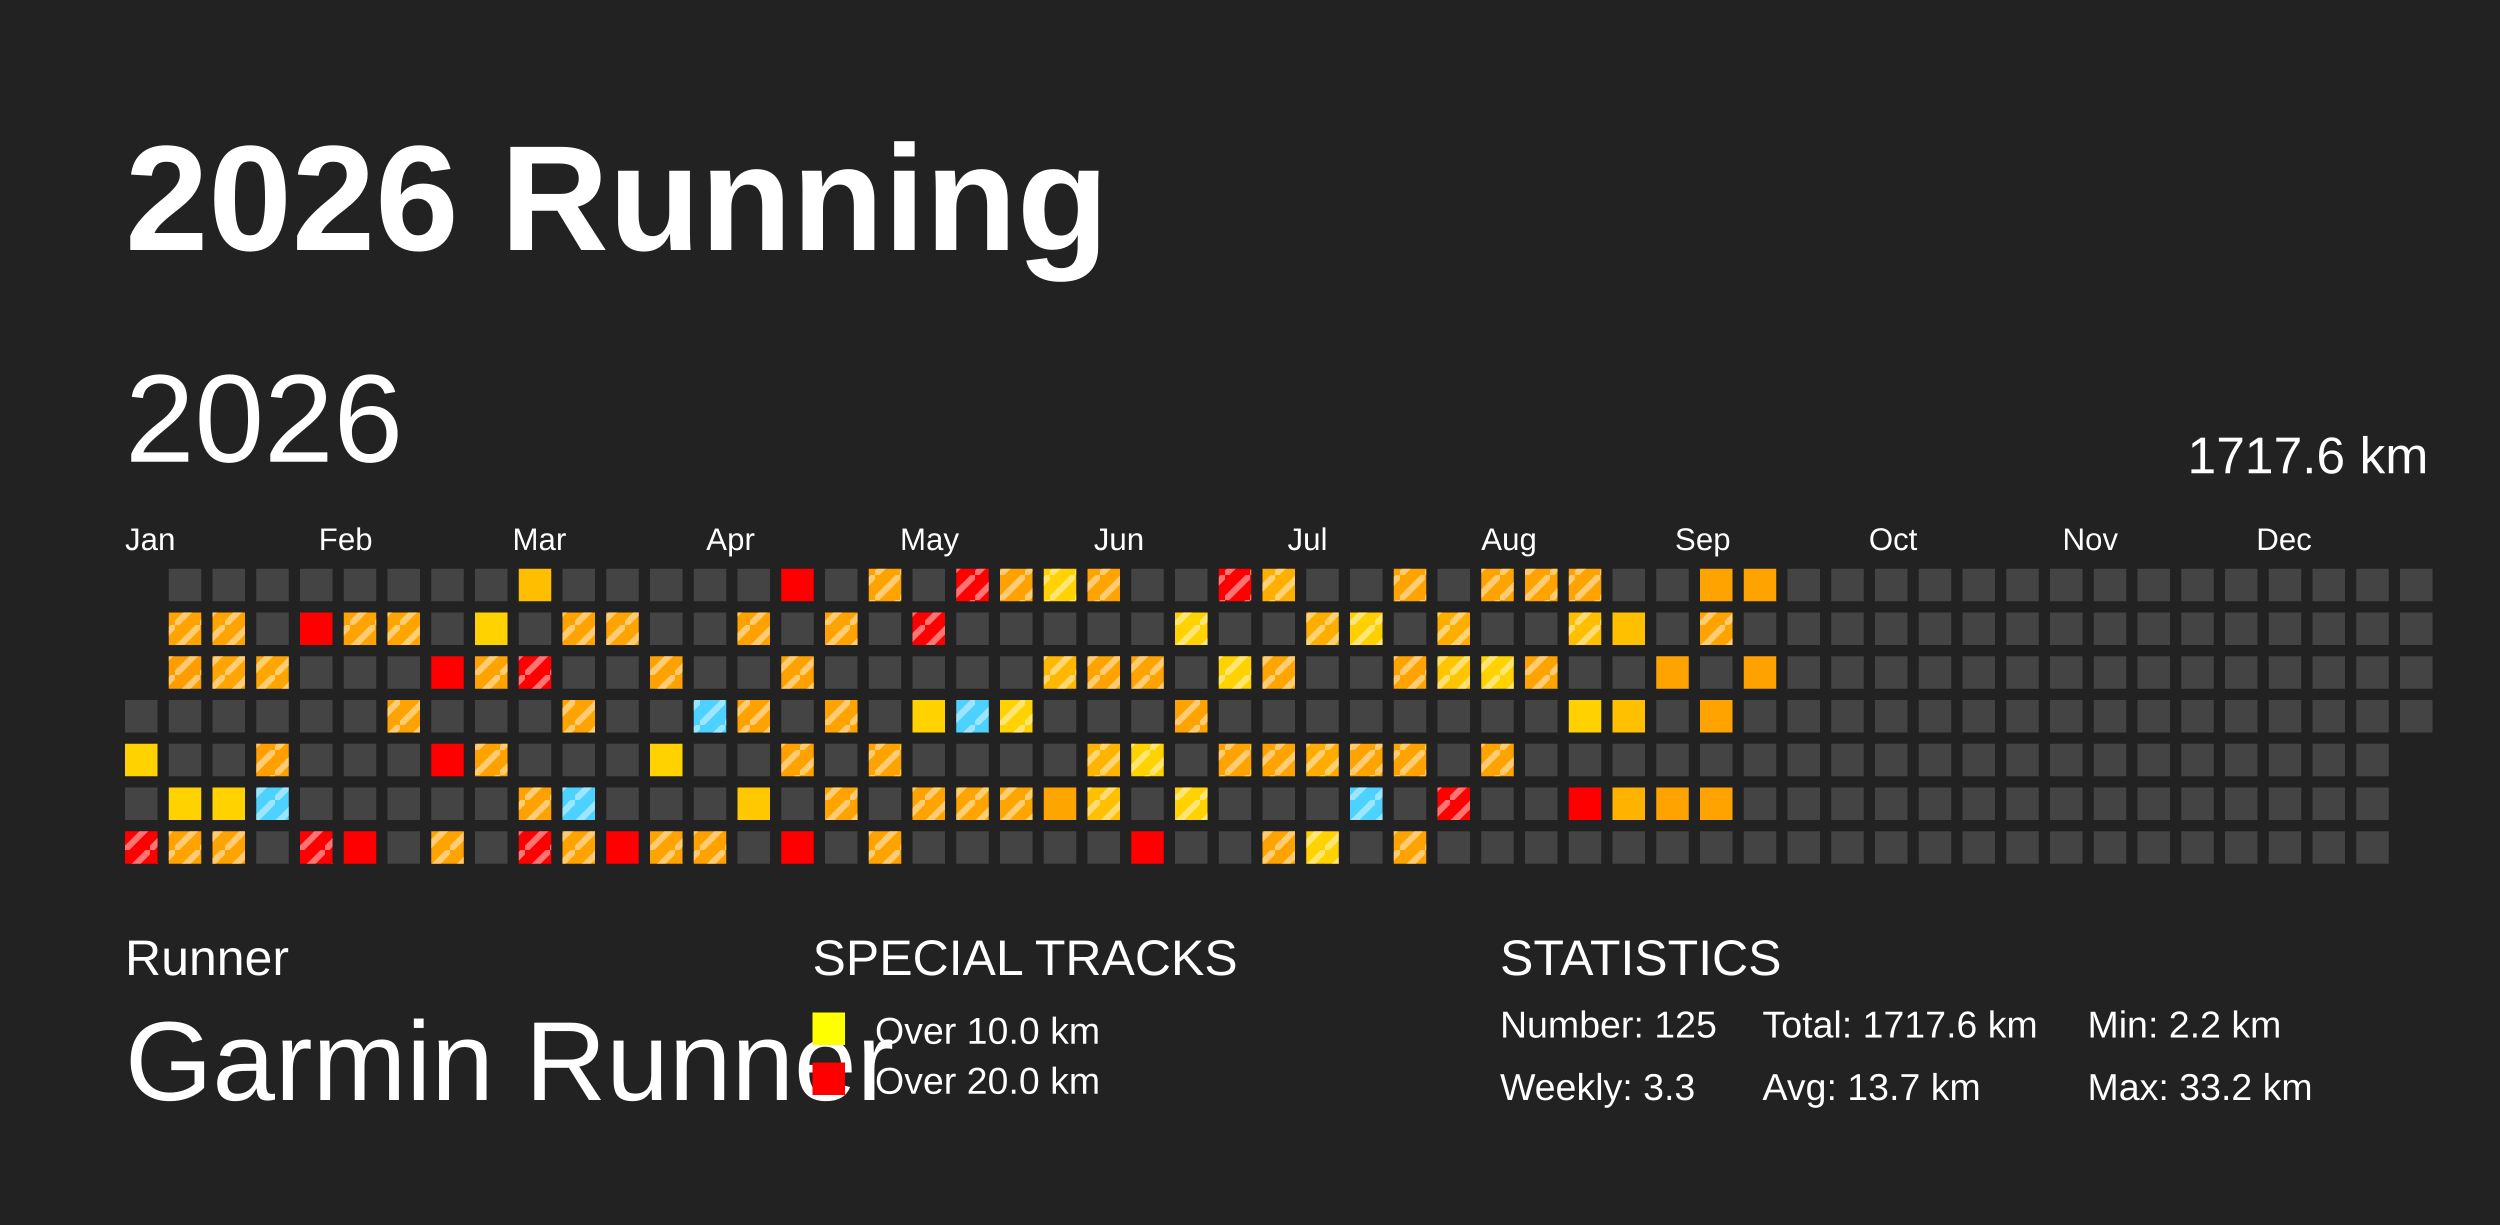
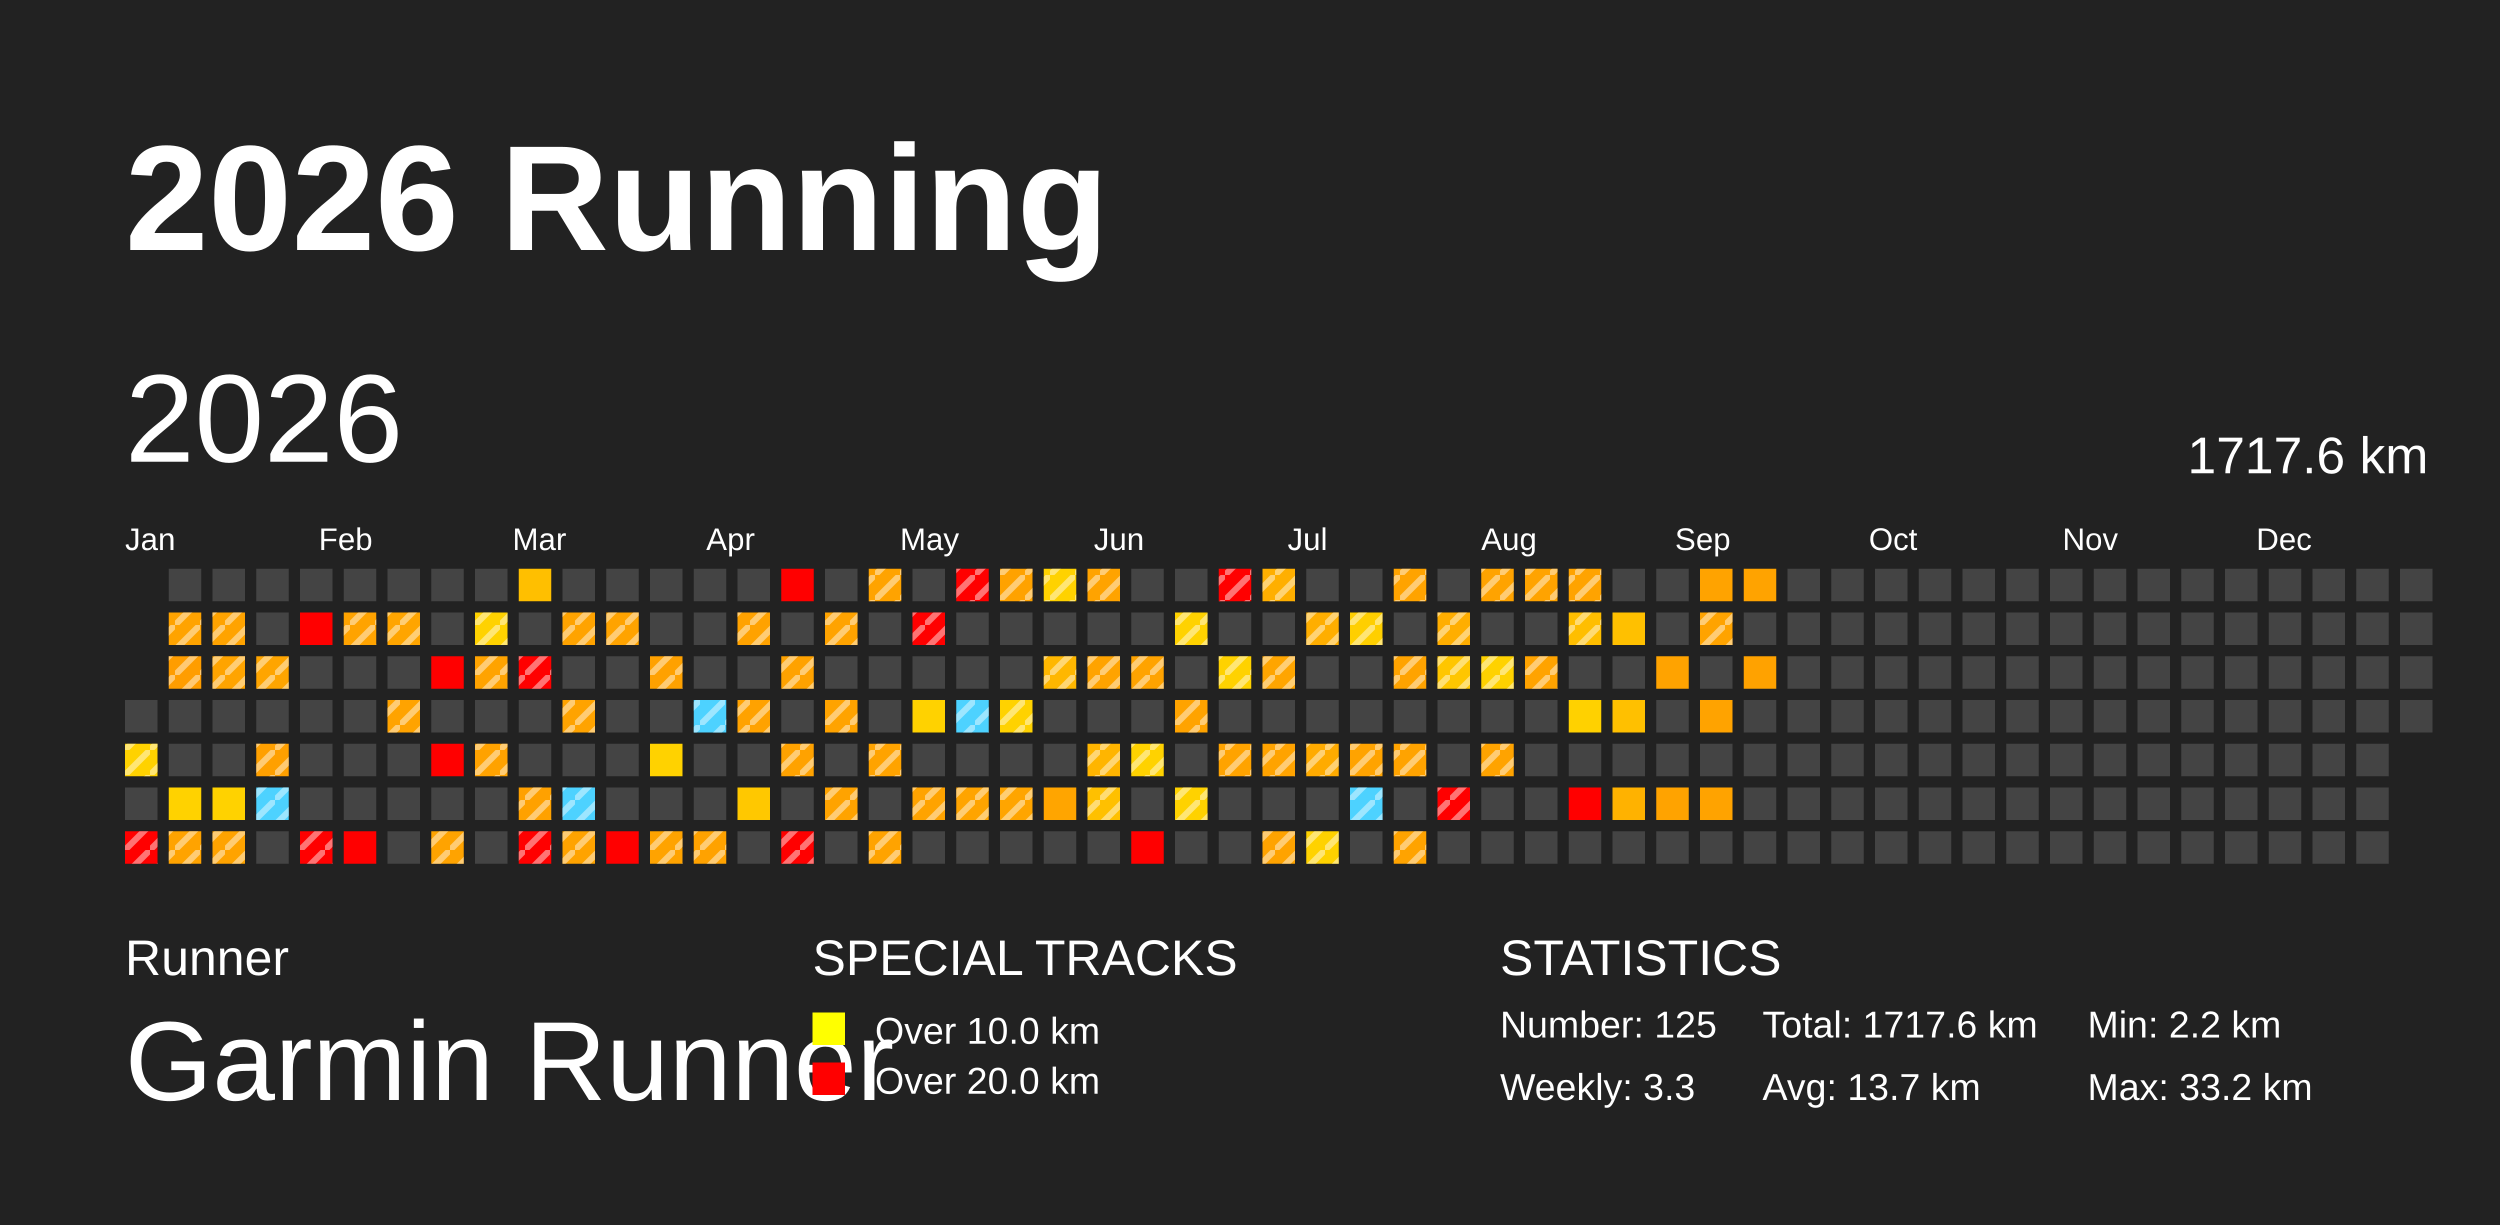
<svg xmlns="http://www.w3.org/2000/svg" baseProfile="full" height="98mm" version="1.1" viewBox="0,0,200,98" width="200mm">
  <defs>
    <pattern height="2" id="indoor-stripe" patternUnits="userSpaceOnUse" width="2">
      <line stroke="white" stroke-opacity="0.45" stroke-width="0.5" x1="0" x2="2" y1="2" y2="0" />
    </pattern>
  </defs>
  <rect fill="#222222" height="98" width="200" x="0" y="0" />
  <text fill="#FFFFFF" style="font-size:12px; font-family:Arial; font-weight:bold;" x="10" y="20">2026 Running</text>
  <text fill="#FFFFFF" style="font-size:4px; font-family:Arial" x="10" y="78">Runner</text>
  <text fill="#FFFFFF" style="font-size:9px; font-family:Arial" x="10" y="88">Garmin Runner</text>
  <text fill="#FFFFFF" style="font-size:4px; font-family:Arial" x="65" y="78">SPECIAL TRACKS</text>
  <rect fill="yellow" height="2.6" width="2.6" x="65" y="81" />
  <text fill="#FFFFFF" style="font-size:3px; font-family:Arial" x="70" y="83.5">Over 10.0 km</text>
  <rect fill="red" height="2.6" width="2.6" x="65" y="85" />
  <text fill="#FFFFFF" style="font-size:3px; font-family:Arial" x="70" y="87.5">Over 20.0 km</text>
  <text fill="#FFFFFF" style="font-size:4px; font-family:Arial" x="120" y="78">STATISTICS</text>
  <text fill="#FFFFFF" style="font-size:3px; font-family:Arial" x="120" y="83">Number: 125</text>
  <text fill="#FFFFFF" style="font-size:3px; font-family:Arial" x="120" y="88">Weekly: 3.3</text>
  <text fill="#FFFFFF" style="font-size:3px; font-family:Arial" x="141" y="83">Total: 1717.6 km</text>
  <text fill="#FFFFFF" style="font-size:3px; font-family:Arial" x="141" y="88">Avg: 13.7 km</text>
  <text fill="#FFFFFF" style="font-size:3px; font-family:Arial" x="167" y="83">Min: 2.2 km</text>
  <text fill="#FFFFFF" style="font-size:3px; font-family:Arial" x="167" y="88">Max: 33.2 km</text>
  <text dominant-baseline="hanging" fill="#FFFFFF" style="font-size:10.0px; font-family:Arial;" x="10" y="30">2026</text>
  <text dominant-baseline="hanging" fill="#FFFFFF" style="font-size:4.125px; font-family:Arial;" x="175" y="35">1717.6 km</text>
  <text fill="#FFFFFF" style="font-size:2.5px; font-family:Arial" x="10.0" y="44">Jan</text>
  <text fill="#FFFFFF" style="font-size:2.5px; font-family:Arial" x="25.5" y="44">Feb</text>
  <text fill="#FFFFFF" style="font-size:2.5px; font-family:Arial" x="41.0" y="44">Mar</text>
  <text fill="#FFFFFF" style="font-size:2.5px; font-family:Arial" x="56.5" y="44">Apr</text>
  <text fill="#FFFFFF" style="font-size:2.5px; font-family:Arial" x="72.0" y="44">May</text>
  <text fill="#FFFFFF" style="font-size:2.5px; font-family:Arial" x="87.5" y="44">Jun</text>
  <text fill="#FFFFFF" style="font-size:2.5px; font-family:Arial" x="103.0" y="44">Jul</text>
  <text fill="#FFFFFF" style="font-size:2.5px; font-family:Arial" x="118.5" y="44">Aug</text>
  <text fill="#FFFFFF" style="font-size:2.5px; font-family:Arial" x="134.0" y="44">Sep</text>
  <text fill="#FFFFFF" style="font-size:2.5px; font-family:Arial" x="149.5" y="44">Oct</text>
  <text fill="#FFFFFF" style="font-size:2.5px; font-family:Arial" x="165.0" y="44">Nov</text>
  <text fill="#FFFFFF" style="font-size:2.5px; font-family:Arial" x="180.5" y="44">Dec</text>
  <rect fill="#444444" height="2.6" width="2.6" x="10.0" y="56.0" />
  <rect fill="#ffd200" height="2.6" width="2.6" x="10.0" y="59.5" />
+   <rect fill="url(#indoor-stripe)" height="2.6" style="pointer-events: none;" width="2.6" x="10.0" y="59.5" />
  <rect fill="#444444" height="2.6" width="2.6" x="10.0" y="63.0" />
  <rect fill="red" height="2.6" width="2.6" x="10.0" y="66.5" />
  <rect fill="url(#indoor-stripe)" height="2.6" style="pointer-events: none;" width="2.6" x="10.0" y="66.5" />
  <rect fill="#444444" height="2.6" width="2.6" x="13.5" y="45.5" />
  <rect fill="#ffa300" height="2.6" width="2.6" x="13.5" y="49.0" />
  <rect fill="url(#indoor-stripe)" height="2.6" style="pointer-events: none;" width="2.6" x="13.5" y="49.0" />
  <rect fill="#ff9d00" height="2.6" width="2.6" x="13.5" y="52.5" />
  <rect fill="url(#indoor-stripe)" height="2.6" style="pointer-events: none;" width="2.6" x="13.5" y="52.5" />
  <rect fill="#444444" height="2.6" width="2.6" x="13.5" y="56.0" />
  <rect fill="#444444" height="2.6" width="2.6" x="13.5" y="59.5" />
  <rect fill="#ffd200" height="2.6" width="2.6" x="13.5" y="63.0" />
  <rect fill="#ffa300" height="2.6" width="2.6" x="13.5" y="66.5" />
  <rect fill="url(#indoor-stripe)" height="2.6" style="pointer-events: none;" width="2.6" x="13.5" y="66.5" />
  <rect fill="#444444" height="2.6" width="2.6" x="17.0" y="45.5" />
  <rect fill="#ffa300" height="2.6" width="2.6" x="17.0" y="49.0" />
  <rect fill="url(#indoor-stripe)" height="2.6" style="pointer-events: none;" width="2.6" x="17.0" y="49.0" />
  <rect fill="#ffa400" height="2.6" width="2.6" x="17.0" y="52.5" />
  <rect fill="url(#indoor-stripe)" height="2.6" style="pointer-events: none;" width="2.6" x="17.0" y="52.5" />
  <rect fill="#444444" height="2.6" width="2.6" x="17.0" y="56.0" />
  <rect fill="#444444" height="2.6" width="2.6" x="17.0" y="59.5" />
  <rect fill="#ffd200" height="2.6" width="2.6" x="17.0" y="63.0" />
  <rect fill="#ffa300" height="2.6" width="2.6" x="17.0" y="66.5" />
  <rect fill="url(#indoor-stripe)" height="2.6" style="pointer-events: none;" width="2.6" x="17.0" y="66.5" />
  <rect fill="#444444" height="2.6" width="2.6" x="20.5" y="45.5" />
  <rect fill="#444444" height="2.6" width="2.6" x="20.5" y="49.0" />
  <rect fill="#ffa500" height="2.6" width="2.6" x="20.5" y="52.5" />
  <rect fill="url(#indoor-stripe)" height="2.6" style="pointer-events: none;" width="2.6" x="20.5" y="52.5" />
  <rect fill="#444444" height="2.6" width="2.6" x="20.5" y="56.0" />
  <rect fill="#ffa000" height="2.6" width="2.6" x="20.5" y="59.5" />
  <rect fill="url(#indoor-stripe)" height="2.6" style="pointer-events: none;" width="2.6" x="20.5" y="59.5" />
  <rect fill="#4dd2ff" height="2.6" width="2.6" x="20.5" y="63.0" />
  <rect fill="url(#indoor-stripe)" height="2.6" style="pointer-events: none;" width="2.6" x="20.5" y="63.0" />
  <rect fill="#444444" height="2.6" width="2.6" x="20.5" y="66.5" />
  <rect fill="#444444" height="2.6" width="2.6" x="24.0" y="45.5" />
  <rect fill="red" height="2.6" width="2.6" x="24.0" y="49.0" />
  <rect fill="#444444" height="2.6" width="2.6" x="24.0" y="52.5" />
  <rect fill="#444444" height="2.6" width="2.6" x="24.0" y="56.0" />
  <rect fill="#444444" height="2.6" width="2.6" x="24.0" y="59.5" />
  <rect fill="#444444" height="2.6" width="2.6" x="24.0" y="63.0" />
  <rect fill="red" height="2.6" width="2.6" x="24.0" y="66.5" />
  <rect fill="url(#indoor-stripe)" height="2.6" style="pointer-events: none;" width="2.6" x="24.0" y="66.5" />
  <rect fill="#444444" height="2.6" width="2.6" x="27.5" y="45.5" />
  <rect fill="#ffa300" height="2.6" width="2.6" x="27.5" y="49.0" />
  <rect fill="url(#indoor-stripe)" height="2.6" style="pointer-events: none;" width="2.6" x="27.5" y="49.0" />
  <rect fill="#444444" height="2.6" width="2.6" x="27.5" y="52.5" />
  <rect fill="#444444" height="2.6" width="2.6" x="27.5" y="56.0" />
  <rect fill="#444444" height="2.6" width="2.6" x="27.5" y="59.5" />
  <rect fill="#444444" height="2.6" width="2.6" x="27.5" y="63.0" />
  <rect fill="red" height="2.6" width="2.6" x="27.5" y="66.5" />
  <rect fill="#444444" height="2.6" width="2.6" x="31.0" y="45.5" />
  <rect fill="#ffa500" height="2.6" width="2.6" x="31.0" y="49.0" />
  <rect fill="url(#indoor-stripe)" height="2.6" style="pointer-events: none;" width="2.6" x="31.0" y="49.0" />
  <rect fill="#444444" height="2.6" width="2.6" x="31.0" y="52.5" />
  <rect fill="#ffa300" height="2.6" width="2.6" x="31.0" y="56.0" />
  <rect fill="url(#indoor-stripe)" height="2.6" style="pointer-events: none;" width="2.6" x="31.0" y="56.0" />
  <rect fill="#444444" height="2.6" width="2.6" x="31.0" y="59.5" />
  <rect fill="#444444" height="2.6" width="2.6" x="31.0" y="63.0" />
  <rect fill="#444444" height="2.6" width="2.6" x="31.0" y="66.5" />
  <rect fill="#444444" height="2.6" width="2.6" x="34.5" y="45.5" />
  <rect fill="#444444" height="2.6" width="2.6" x="34.5" y="49.0" />
  <rect fill="red" height="2.6" width="2.6" x="34.5" y="52.5" />
  <rect fill="#444444" height="2.6" width="2.6" x="34.5" y="56.0" />
  <rect fill="red" height="2.6" width="2.6" x="34.5" y="59.5" />
  <rect fill="#444444" height="2.6" width="2.6" x="34.5" y="63.0" />
  <rect fill="#ffa300" height="2.6" width="2.6" x="34.5" y="66.5" />
  <rect fill="url(#indoor-stripe)" height="2.6" style="pointer-events: none;" width="2.6" x="34.5" y="66.5" />
  <rect fill="#444444" height="2.6" width="2.6" x="38.0" y="45.5" />
  <rect fill="#ffd200" height="2.6" width="2.6" x="38.0" y="49.0" />
+   <rect fill="url(#indoor-stripe)" height="2.6" style="pointer-events: none;" width="2.6" x="38.0" y="49.0" />
  <rect fill="#ffa300" height="2.6" width="2.6" x="38.0" y="52.5" />
  <rect fill="url(#indoor-stripe)" height="2.6" style="pointer-events: none;" width="2.6" x="38.0" y="52.5" />
  <rect fill="#444444" height="2.6" width="2.6" x="38.0" y="56.0" />
  <rect fill="#ffa200" height="2.6" width="2.6" x="38.0" y="59.5" />
  <rect fill="url(#indoor-stripe)" height="2.6" style="pointer-events: none;" width="2.6" x="38.0" y="59.5" />
  <rect fill="#444444" height="2.6" width="2.6" x="38.0" y="63.0" />
  <rect fill="#444444" height="2.6" width="2.6" x="38.0" y="66.5" />
  <rect fill="#ffbf00" height="2.6" width="2.6" x="41.5" y="45.5" />
  <rect fill="#444444" height="2.6" width="2.6" x="41.5" y="49.0" />
  <rect fill="red" height="2.6" width="2.6" x="41.5" y="52.5" />
  <rect fill="url(#indoor-stripe)" height="2.6" style="pointer-events: none;" width="2.6" x="41.5" y="52.5" />
  <rect fill="#444444" height="2.6" width="2.6" x="41.5" y="56.0" />
  <rect fill="#444444" height="2.6" width="2.6" x="41.5" y="59.5" />
  <rect fill="#ffa100" height="2.6" width="2.6" x="41.5" y="63.0" />
  <rect fill="url(#indoor-stripe)" height="2.6" style="pointer-events: none;" width="2.6" x="41.5" y="63.0" />
  <rect fill="red" height="2.6" width="2.6" x="41.5" y="66.5" />
  <rect fill="url(#indoor-stripe)" height="2.6" style="pointer-events: none;" width="2.6" x="41.5" y="66.5" />
  <rect fill="#444444" height="2.6" width="2.6" x="45.0" y="45.5" />
  <rect fill="#ffa300" height="2.6" width="2.6" x="45.0" y="49.0" />
  <rect fill="url(#indoor-stripe)" height="2.6" style="pointer-events: none;" width="2.6" x="45.0" y="49.0" />
  <rect fill="#444444" height="2.6" width="2.6" x="45.0" y="52.5" />
  <rect fill="#ffa300" height="2.6" width="2.6" x="45.0" y="56.0" />
  <rect fill="url(#indoor-stripe)" height="2.6" style="pointer-events: none;" width="2.6" x="45.0" y="56.0" />
  <rect fill="#444444" height="2.6" width="2.6" x="45.0" y="59.5" />
  <rect fill="#4dd2ff" height="2.6" width="2.6" x="45.0" y="63.0" />
  <rect fill="url(#indoor-stripe)" height="2.6" style="pointer-events: none;" width="2.6" x="45.0" y="63.0" />
  <rect fill="#ffa300" height="2.6" width="2.6" x="45.0" y="66.5" />
  <rect fill="url(#indoor-stripe)" height="2.6" style="pointer-events: none;" width="2.6" x="45.0" y="66.5" />
  <rect fill="#444444" height="2.6" width="2.6" x="48.5" y="45.5" />
  <rect fill="#ffa300" height="2.6" width="2.6" x="48.5" y="49.0" />
  <rect fill="url(#indoor-stripe)" height="2.6" style="pointer-events: none;" width="2.6" x="48.5" y="49.0" />
  <rect fill="#444444" height="2.6" width="2.6" x="48.5" y="52.5" />
  <rect fill="#444444" height="2.6" width="2.6" x="48.5" y="56.0" />
  <rect fill="#444444" height="2.6" width="2.6" x="48.5" y="59.5" />
  <rect fill="#444444" height="2.6" width="2.6" x="48.5" y="63.0" />
  <rect fill="red" height="2.6" width="2.6" x="48.5" y="66.5" />
  <rect fill="#444444" height="2.6" width="2.6" x="52.0" y="45.5" />
  <rect fill="#444444" height="2.6" width="2.6" x="52.0" y="49.0" />
  <rect fill="#ffa100" height="2.6" width="2.6" x="52.0" y="52.5" />
  <rect fill="url(#indoor-stripe)" height="2.6" style="pointer-events: none;" width="2.6" x="52.0" y="52.5" />
  <rect fill="#444444" height="2.6" width="2.6" x="52.0" y="56.0" />
  <rect fill="#ffd200" height="2.6" width="2.6" x="52.0" y="59.5" />
  <rect fill="#444444" height="2.6" width="2.6" x="52.0" y="63.0" />
  <rect fill="#ffa300" height="2.6" width="2.6" x="52.0" y="66.5" />
  <rect fill="url(#indoor-stripe)" height="2.6" style="pointer-events: none;" width="2.6" x="52.0" y="66.5" />
  <rect fill="#444444" height="2.6" width="2.6" x="55.5" y="45.5" />
  <rect fill="#444444" height="2.6" width="2.6" x="55.5" y="49.0" />
  <rect fill="#444444" height="2.6" width="2.6" x="55.5" y="52.5" />
  <rect fill="#4dd2ff" height="2.6" width="2.6" x="55.5" y="56.0" />
  <rect fill="url(#indoor-stripe)" height="2.6" style="pointer-events: none;" width="2.6" x="55.5" y="56.0" />
  <rect fill="#444444" height="2.6" width="2.6" x="55.5" y="59.5" />
  <rect fill="#444444" height="2.6" width="2.6" x="55.5" y="63.0" />
  <rect fill="#ffa200" height="2.6" width="2.6" x="55.5" y="66.5" />
  <rect fill="url(#indoor-stripe)" height="2.6" style="pointer-events: none;" width="2.6" x="55.5" y="66.5" />
  <rect fill="#444444" height="2.6" width="2.6" x="59.0" y="45.5" />
  <rect fill="#ffa200" height="2.6" width="2.6" x="59.0" y="49.0" />
  <rect fill="url(#indoor-stripe)" height="2.6" style="pointer-events: none;" width="2.6" x="59.0" y="49.0" />
  <rect fill="#444444" height="2.6" width="2.6" x="59.0" y="52.5" />
  <rect fill="#ffa200" height="2.6" width="2.6" x="59.0" y="56.0" />
  <rect fill="url(#indoor-stripe)" height="2.6" style="pointer-events: none;" width="2.6" x="59.0" y="56.0" />
  <rect fill="#444444" height="2.6" width="2.6" x="59.0" y="59.5" />
  <rect fill="#ffc800" height="2.6" width="2.6" x="59.0" y="63.0" />
  <rect fill="#444444" height="2.6" width="2.6" x="59.0" y="66.5" />
  <rect fill="red" height="2.6" width="2.6" x="62.5" y="45.5" />
  <rect fill="#444444" height="2.6" width="2.6" x="62.5" y="49.0" />
  <rect fill="#ffa200" height="2.6" width="2.6" x="62.5" y="52.5" />
  <rect fill="url(#indoor-stripe)" height="2.6" style="pointer-events: none;" width="2.6" x="62.5" y="52.5" />
  <rect fill="#444444" height="2.6" width="2.6" x="62.5" y="56.0" />
  <rect fill="#ffa200" height="2.6" width="2.6" x="62.5" y="59.5" />
  <rect fill="url(#indoor-stripe)" height="2.6" style="pointer-events: none;" width="2.6" x="62.5" y="59.5" />
  <rect fill="#444444" height="2.6" width="2.6" x="62.5" y="63.0" />
  <rect fill="red" height="2.6" width="2.6" x="62.5" y="66.5" />
+   <rect fill="url(#indoor-stripe)" height="2.6" style="pointer-events: none;" width="2.6" x="62.5" y="66.5" />
  <rect fill="#444444" height="2.6" width="2.6" x="66.0" y="45.5" />
  <rect fill="#ffa300" height="2.6" width="2.6" x="66.0" y="49.0" />
  <rect fill="url(#indoor-stripe)" height="2.6" style="pointer-events: none;" width="2.6" x="66.0" y="49.0" />
  <rect fill="#444444" height="2.6" width="2.6" x="66.0" y="52.5" />
  <rect fill="#ffa300" height="2.6" width="2.6" x="66.0" y="56.0" />
  <rect fill="url(#indoor-stripe)" height="2.6" style="pointer-events: none;" width="2.6" x="66.0" y="56.0" />
  <rect fill="#444444" height="2.6" width="2.6" x="66.0" y="59.5" />
  <rect fill="#ffa300" height="2.6" width="2.6" x="66.0" y="63.0" />
  <rect fill="url(#indoor-stripe)" height="2.6" style="pointer-events: none;" width="2.6" x="66.0" y="63.0" />
  <rect fill="#444444" height="2.6" width="2.6" x="66.0" y="66.5" />
  <rect fill="#ffa300" height="2.6" width="2.6" x="69.5" y="45.5" />
  <rect fill="url(#indoor-stripe)" height="2.6" style="pointer-events: none;" width="2.6" x="69.5" y="45.5" />
  <rect fill="#444444" height="2.6" width="2.6" x="69.5" y="49.0" />
  <rect fill="#444444" height="2.6" width="2.6" x="69.5" y="52.5" />
  <rect fill="#444444" height="2.6" width="2.6" x="69.5" y="56.0" />
  <rect fill="#ffa300" height="2.6" width="2.6" x="69.5" y="59.5" />
  <rect fill="url(#indoor-stripe)" height="2.6" style="pointer-events: none;" width="2.6" x="69.5" y="59.5" />
  <rect fill="#444444" height="2.6" width="2.6" x="69.5" y="63.0" />
  <rect fill="#ffa300" height="2.6" width="2.6" x="69.5" y="66.5" />
  <rect fill="url(#indoor-stripe)" height="2.6" style="pointer-events: none;" width="2.6" x="69.5" y="66.5" />
  <rect fill="#444444" height="2.6" width="2.6" x="73.0" y="45.5" />
  <rect fill="red" height="2.6" width="2.6" x="73.0" y="49.0" />
  <rect fill="url(#indoor-stripe)" height="2.6" style="pointer-events: none;" width="2.6" x="73.0" y="49.0" />
  <rect fill="#444444" height="2.6" width="2.6" x="73.0" y="52.5" />
  <rect fill="#ffd200" height="2.6" width="2.6" x="73.0" y="56.0" />
  <rect fill="#444444" height="2.6" width="2.6" x="73.0" y="59.5" />
  <rect fill="#ffa300" height="2.6" width="2.6" x="73.0" y="63.0" />
  <rect fill="url(#indoor-stripe)" height="2.6" style="pointer-events: none;" width="2.6" x="73.0" y="63.0" />
  <rect fill="#444444" height="2.6" width="2.6" x="73.0" y="66.5" />
  <rect fill="red" height="2.6" width="2.6" x="76.5" y="45.5" />
  <rect fill="url(#indoor-stripe)" height="2.6" style="pointer-events: none;" width="2.6" x="76.5" y="45.5" />
  <rect fill="#444444" height="2.6" width="2.6" x="76.5" y="49.0" />
  <rect fill="#444444" height="2.6" width="2.6" x="76.5" y="52.5" />
  <rect fill="#4dd2ff" height="2.6" width="2.6" x="76.5" y="56.0" />
  <rect fill="url(#indoor-stripe)" height="2.6" style="pointer-events: none;" width="2.6" x="76.5" y="56.0" />
  <rect fill="#444444" height="2.6" width="2.6" x="76.5" y="59.5" />
  <rect fill="#ffa400" height="2.6" width="2.6" x="76.5" y="63.0" />
  <rect fill="url(#indoor-stripe)" height="2.6" style="pointer-events: none;" width="2.6" x="76.5" y="63.0" />
  <rect fill="#444444" height="2.6" width="2.6" x="76.5" y="66.5" />
  <rect fill="#ffa200" height="2.6" width="2.6" x="80.0" y="45.5" />
  <rect fill="url(#indoor-stripe)" height="2.6" style="pointer-events: none;" width="2.6" x="80.0" y="45.5" />
  <rect fill="#444444" height="2.6" width="2.6" x="80.0" y="49.0" />
  <rect fill="#444444" height="2.6" width="2.6" x="80.0" y="52.5" />
  <rect fill="#ffd200" height="2.6" width="2.6" x="80.0" y="56.0" />
  <rect fill="url(#indoor-stripe)" height="2.6" style="pointer-events: none;" width="2.6" x="80.0" y="56.0" />
  <rect fill="#444444" height="2.6" width="2.6" x="80.0" y="59.5" />
  <rect fill="#ffa500" height="2.6" width="2.6" x="80.0" y="63.0" />
  <rect fill="url(#indoor-stripe)" height="2.6" style="pointer-events: none;" width="2.6" x="80.0" y="63.0" />
  <rect fill="#444444" height="2.6" width="2.6" x="80.0" y="66.5" />
  <rect fill="#ffd200" height="2.6" width="2.6" x="83.5" y="45.5" />
  <rect fill="url(#indoor-stripe)" height="2.6" style="pointer-events: none;" width="2.6" x="83.5" y="45.5" />
  <rect fill="#444444" height="2.6" width="2.6" x="83.5" y="49.0" />
  <rect fill="#ffb700" height="2.6" width="2.6" x="83.5" y="52.5" />
  <rect fill="url(#indoor-stripe)" height="2.6" style="pointer-events: none;" width="2.6" x="83.5" y="52.5" />
  <rect fill="#444444" height="2.6" width="2.6" x="83.5" y="56.0" />
  <rect fill="#444444" height="2.6" width="2.6" x="83.5" y="59.5" />
  <rect fill="#ffa500" height="2.6" width="2.6" x="83.5" y="63.0" />
  <rect fill="#444444" height="2.6" width="2.6" x="83.5" y="66.5" />
  <rect fill="#ffa300" height="2.6" width="2.6" x="87.0" y="45.5" />
  <rect fill="url(#indoor-stripe)" height="2.6" style="pointer-events: none;" width="2.6" x="87.0" y="45.5" />
  <rect fill="#444444" height="2.6" width="2.6" x="87.0" y="49.0" />
  <rect fill="#ffa300" height="2.6" width="2.6" x="87.0" y="52.5" />
  <rect fill="url(#indoor-stripe)" height="2.6" style="pointer-events: none;" width="2.6" x="87.0" y="52.5" />
  <rect fill="#444444" height="2.6" width="2.6" x="87.0" y="56.0" />
  <rect fill="#ffb500" height="2.6" width="2.6" x="87.0" y="59.5" />
  <rect fill="url(#indoor-stripe)" height="2.6" style="pointer-events: none;" width="2.6" x="87.0" y="59.5" />
  <rect fill="#ffc000" height="2.6" width="2.6" x="87.0" y="63.0" />
  <rect fill="url(#indoor-stripe)" height="2.6" style="pointer-events: none;" width="2.6" x="87.0" y="63.0" />
  <rect fill="#444444" height="2.6" width="2.6" x="87.0" y="66.5" />
  <rect fill="#444444" height="2.6" width="2.6" x="90.5" y="45.5" />
  <rect fill="#444444" height="2.6" width="2.6" x="90.5" y="49.0" />
  <rect fill="#ffa300" height="2.6" width="2.6" x="90.5" y="52.5" />
  <rect fill="url(#indoor-stripe)" height="2.6" style="pointer-events: none;" width="2.6" x="90.5" y="52.5" />
  <rect fill="#444444" height="2.6" width="2.6" x="90.5" y="56.0" />
  <rect fill="#ffd200" height="2.6" width="2.6" x="90.5" y="59.5" />
  <rect fill="url(#indoor-stripe)" height="2.6" style="pointer-events: none;" width="2.6" x="90.5" y="59.5" />
  <rect fill="#444444" height="2.6" width="2.6" x="90.5" y="63.0" />
  <rect fill="red" height="2.6" width="2.6" x="90.5" y="66.5" />
  <rect fill="#444444" height="2.6" width="2.6" x="94.0" y="45.5" />
  <rect fill="#ffd200" height="2.6" width="2.6" x="94.0" y="49.0" />
  <rect fill="url(#indoor-stripe)" height="2.6" style="pointer-events: none;" width="2.6" x="94.0" y="49.0" />
  <rect fill="#444444" height="2.6" width="2.6" x="94.0" y="52.5" />
  <rect fill="#ffa300" height="2.6" width="2.6" x="94.0" y="56.0" />
  <rect fill="url(#indoor-stripe)" height="2.6" style="pointer-events: none;" width="2.6" x="94.0" y="56.0" />
  <rect fill="#444444" height="2.6" width="2.6" x="94.0" y="59.5" />
  <rect fill="#ffd200" height="2.6" width="2.6" x="94.0" y="63.0" />
  <rect fill="url(#indoor-stripe)" height="2.6" style="pointer-events: none;" width="2.6" x="94.0" y="63.0" />
  <rect fill="#444444" height="2.6" width="2.6" x="94.0" y="66.5" />
  <rect fill="red" height="2.6" width="2.6" x="97.5" y="45.5" />
  <rect fill="url(#indoor-stripe)" height="2.6" style="pointer-events: none;" width="2.6" x="97.5" y="45.5" />
  <rect fill="#444444" height="2.6" width="2.6" x="97.5" y="49.0" />
  <rect fill="#ffd200" height="2.6" width="2.6" x="97.5" y="52.5" />
  <rect fill="url(#indoor-stripe)" height="2.6" style="pointer-events: none;" width="2.6" x="97.5" y="52.5" />
  <rect fill="#444444" height="2.6" width="2.6" x="97.5" y="56.0" />
  <rect fill="#ffa300" height="2.6" width="2.6" x="97.5" y="59.5" />
  <rect fill="url(#indoor-stripe)" height="2.6" style="pointer-events: none;" width="2.6" x="97.5" y="59.5" />
  <rect fill="#444444" height="2.6" width="2.6" x="97.5" y="63.0" />
  <rect fill="#444444" height="2.6" width="2.6" x="97.5" y="66.5" />
  <rect fill="#ffaf00" height="2.6" width="2.6" x="101.0" y="45.5" />
  <rect fill="url(#indoor-stripe)" height="2.6" style="pointer-events: none;" width="2.6" x="101.0" y="45.5" />
  <rect fill="#444444" height="2.6" width="2.6" x="101.0" y="49.0" />
  <rect fill="#ffa500" height="2.6" width="2.6" x="101.0" y="52.5" />
  <rect fill="url(#indoor-stripe)" height="2.6" style="pointer-events: none;" width="2.6" x="101.0" y="52.5" />
  <rect fill="#444444" height="2.6" width="2.6" x="101.0" y="56.0" />
  <rect fill="#ffa300" height="2.6" width="2.6" x="101.0" y="59.5" />
  <rect fill="url(#indoor-stripe)" height="2.6" style="pointer-events: none;" width="2.6" x="101.0" y="59.5" />
  <rect fill="#444444" height="2.6" width="2.6" x="101.0" y="63.0" />
  <rect fill="#ffa300" height="2.6" width="2.6" x="101.0" y="66.5" />
  <rect fill="url(#indoor-stripe)" height="2.6" style="pointer-events: none;" width="2.6" x="101.0" y="66.5" />
  <rect fill="#444444" height="2.6" width="2.6" x="104.5" y="45.5" />
  <rect fill="#ffae00" height="2.6" width="2.6" x="104.5" y="49.0" />
  <rect fill="url(#indoor-stripe)" height="2.6" style="pointer-events: none;" width="2.6" x="104.5" y="49.0" />
  <rect fill="#444444" height="2.6" width="2.6" x="104.5" y="52.5" />
  <rect fill="#444444" height="2.6" width="2.6" x="104.5" y="56.0" />
  <rect fill="#ffab00" height="2.6" width="2.6" x="104.5" y="59.5" />
  <rect fill="url(#indoor-stripe)" height="2.6" style="pointer-events: none;" width="2.6" x="104.5" y="59.5" />
  <rect fill="#444444" height="2.6" width="2.6" x="104.5" y="63.0" />
  <rect fill="#ffd200" height="2.6" width="2.6" x="104.5" y="66.5" />
  <rect fill="url(#indoor-stripe)" height="2.6" style="pointer-events: none;" width="2.6" x="104.5" y="66.5" />
  <rect fill="#444444" height="2.6" width="2.6" x="108.0" y="45.5" />
  <rect fill="#ffcf00" height="2.6" width="2.6" x="108.0" y="49.0" />
  <rect fill="url(#indoor-stripe)" height="2.6" style="pointer-events: none;" width="2.6" x="108.0" y="49.0" />
  <rect fill="#444444" height="2.6" width="2.6" x="108.0" y="52.5" />
  <rect fill="#444444" height="2.6" width="2.6" x="108.0" y="56.0" />
  <rect fill="#ffa300" height="2.6" width="2.6" x="108.0" y="59.5" />
  <rect fill="url(#indoor-stripe)" height="2.6" style="pointer-events: none;" width="2.6" x="108.0" y="59.5" />
  <rect fill="#4dd2ff" height="2.6" width="2.6" x="108.0" y="63.0" />
  <rect fill="url(#indoor-stripe)" height="2.6" style="pointer-events: none;" width="2.6" x="108.0" y="63.0" />
  <rect fill="#444444" height="2.6" width="2.6" x="108.0" y="66.5" />
  <rect fill="#ffa300" height="2.6" width="2.6" x="111.5" y="45.5" />
  <rect fill="url(#indoor-stripe)" height="2.6" style="pointer-events: none;" width="2.6" x="111.5" y="45.5" />
  <rect fill="#444444" height="2.6" width="2.6" x="111.5" y="49.0" />
  <rect fill="#ffa300" height="2.6" width="2.6" x="111.5" y="52.5" />
  <rect fill="url(#indoor-stripe)" height="2.6" style="pointer-events: none;" width="2.6" x="111.5" y="52.5" />
  <rect fill="#444444" height="2.6" width="2.6" x="111.5" y="56.0" />
  <rect fill="#ffa300" height="2.6" width="2.6" x="111.5" y="59.5" />
  <rect fill="url(#indoor-stripe)" height="2.6" style="pointer-events: none;" width="2.6" x="111.5" y="59.5" />
  <rect fill="#444444" height="2.6" width="2.6" x="111.5" y="63.0" />
  <rect fill="#ffa300" height="2.6" width="2.6" x="111.5" y="66.5" />
  <rect fill="url(#indoor-stripe)" height="2.6" style="pointer-events: none;" width="2.6" x="111.5" y="66.5" />
  <rect fill="#444444" height="2.6" width="2.6" x="115.0" y="45.5" />
  <rect fill="#ffae00" height="2.6" width="2.6" x="115.0" y="49.0" />
  <rect fill="url(#indoor-stripe)" height="2.6" style="pointer-events: none;" width="2.6" x="115.0" y="49.0" />
  <rect fill="#ffc600" height="2.6" width="2.6" x="115.0" y="52.5" />
  <rect fill="url(#indoor-stripe)" height="2.6" style="pointer-events: none;" width="2.6" x="115.0" y="52.5" />
  <rect fill="#444444" height="2.6" width="2.6" x="115.0" y="56.0" />
  <rect fill="#444444" height="2.6" width="2.6" x="115.0" y="59.5" />
  <rect fill="red" height="2.6" width="2.6" x="115.0" y="63.0" />
  <rect fill="url(#indoor-stripe)" height="2.6" style="pointer-events: none;" width="2.6" x="115.0" y="63.0" />
  <rect fill="#444444" height="2.6" width="2.6" x="115.0" y="66.5" />
  <rect fill="#ffa300" height="2.6" width="2.6" x="118.5" y="45.5" />
  <rect fill="url(#indoor-stripe)" height="2.6" style="pointer-events: none;" width="2.6" x="118.5" y="45.5" />
  <rect fill="#444444" height="2.6" width="2.6" x="118.5" y="49.0" />
  <rect fill="#ffd200" height="2.6" width="2.6" x="118.5" y="52.5" />
  <rect fill="url(#indoor-stripe)" height="2.6" style="pointer-events: none;" width="2.6" x="118.5" y="52.5" />
  <rect fill="#444444" height="2.6" width="2.6" x="118.5" y="56.0" />
  <rect fill="#ffa300" height="2.6" width="2.6" x="118.5" y="59.5" />
  <rect fill="url(#indoor-stripe)" height="2.6" style="pointer-events: none;" width="2.6" x="118.5" y="59.5" />
  <rect fill="#444444" height="2.6" width="2.6" x="118.5" y="63.0" />
  <rect fill="#444444" height="2.6" width="2.6" x="118.5" y="66.5" />
  <rect fill="#ffa300" height="2.6" width="2.6" x="122.0" y="45.5" />
  <rect fill="url(#indoor-stripe)" height="2.6" style="pointer-events: none;" width="2.6" x="122.0" y="45.5" />
  <rect fill="#444444" height="2.6" width="2.6" x="122.0" y="49.0" />
  <rect fill="#ffa300" height="2.6" width="2.6" x="122.0" y="52.5" />
  <rect fill="url(#indoor-stripe)" height="2.6" style="pointer-events: none;" width="2.6" x="122.0" y="52.5" />
  <rect fill="#444444" height="2.6" width="2.6" x="122.0" y="56.0" />
  <rect fill="#444444" height="2.6" width="2.6" x="122.0" y="59.5" />
  <rect fill="#444444" height="2.6" width="2.6" x="122.0" y="63.0" />
  <rect fill="#444444" height="2.6" width="2.6" x="122.0" y="66.5" />
  <rect fill="#ffa300" height="2.6" width="2.6" x="125.5" y="45.5" />
  <rect fill="url(#indoor-stripe)" height="2.6" style="pointer-events: none;" width="2.6" x="125.5" y="45.5" />
  <rect fill="#ffbe00" height="2.6" width="2.6" x="125.5" y="49.0" />
  <rect fill="url(#indoor-stripe)" height="2.6" style="pointer-events: none;" width="2.6" x="125.5" y="49.0" />
  <rect fill="#444444" height="2.6" width="2.6" x="125.5" y="52.5" />
  <rect fill="#ffd100" height="2.6" width="2.6" x="125.5" y="56.0" />
  <rect fill="#444444" height="2.6" width="2.6" x="125.5" y="59.5" />
  <rect fill="red" height="2.6" width="2.6" x="125.5" y="63.0" />
  <rect fill="#444444" height="2.6" width="2.6" x="125.5" y="66.5" />
  <rect fill="#444444" height="2.6" width="2.6" x="129.0" y="45.5" />
  <rect fill="#ffc000" height="2.6" width="2.6" x="129.0" y="49.0" />
  <rect fill="#444444" height="2.6" width="2.6" x="129.0" y="52.5" />
  <rect fill="#ffc000" height="2.6" width="2.6" x="129.0" y="56.0" />
  <rect fill="#444444" height="2.6" width="2.6" x="129.0" y="59.5" />
  <rect fill="#ffb200" height="2.6" width="2.6" x="129.0" y="63.0" />
  <rect fill="#444444" height="2.6" width="2.6" x="129.0" y="66.5" />
  <rect fill="#444444" height="2.6" width="2.6" x="132.5" y="45.5" />
  <rect fill="#444444" height="2.6" width="2.6" x="132.5" y="49.0" />
  <rect fill="#ffa300" height="2.6" width="2.6" x="132.5" y="52.5" />
  <rect fill="#444444" height="2.6" width="2.6" x="132.5" y="56.0" />
  <rect fill="#444444" height="2.6" width="2.6" x="132.5" y="59.5" />
  <rect fill="#ffa300" height="2.6" width="2.6" x="132.5" y="63.0" />
  <rect fill="#444444" height="2.6" width="2.6" x="132.5" y="66.5" />
  <rect fill="#ffa300" height="2.6" width="2.6" x="136.0" y="45.5" />
  <rect fill="#ffa300" height="2.6" width="2.6" x="136.0" y="49.0" />
  <rect fill="url(#indoor-stripe)" height="2.6" style="pointer-events: none;" width="2.6" x="136.0" y="49.0" />
  <rect fill="#444444" height="2.6" width="2.6" x="136.0" y="52.5" />
  <rect fill="#ffa300" height="2.6" width="2.6" x="136.0" y="56.0" />
  <rect fill="#444444" height="2.6" width="2.6" x="136.0" y="59.5" />
  <rect fill="#ffa300" height="2.6" width="2.6" x="136.0" y="63.0" />
  <rect fill="#444444" height="2.6" width="2.6" x="136.0" y="66.5" />
  <rect fill="#ffa300" height="2.6" width="2.6" x="139.5" y="45.5" />
  <rect fill="#444444" height="2.6" width="2.6" x="139.5" y="49.0" />
  <rect fill="#ffa200" height="2.6" width="2.6" x="139.5" y="52.5" />
  <rect fill="#444444" height="2.6" width="2.6" x="139.5" y="56.0" />
  <rect fill="#444444" height="2.6" width="2.6" x="139.5" y="59.5" />
  <rect fill="#444444" height="2.6" width="2.6" x="139.5" y="63.0" />
  <rect fill="#444444" height="2.6" width="2.6" x="139.5" y="66.5" />
  <rect fill="#444444" height="2.6" width="2.6" x="143.0" y="45.5" />
  <rect fill="#444444" height="2.6" width="2.6" x="143.0" y="49.0" />
  <rect fill="#444444" height="2.6" width="2.6" x="143.0" y="52.5" />
  <rect fill="#444444" height="2.6" width="2.6" x="143.0" y="56.0" />
  <rect fill="#444444" height="2.6" width="2.6" x="143.0" y="59.5" />
  <rect fill="#444444" height="2.6" width="2.6" x="143.0" y="63.0" />
  <rect fill="#444444" height="2.6" width="2.6" x="143.0" y="66.5" />
  <rect fill="#444444" height="2.6" width="2.6" x="146.5" y="45.5" />
  <rect fill="#444444" height="2.6" width="2.6" x="146.5" y="49.0" />
  <rect fill="#444444" height="2.6" width="2.6" x="146.5" y="52.5" />
  <rect fill="#444444" height="2.6" width="2.6" x="146.5" y="56.0" />
  <rect fill="#444444" height="2.6" width="2.6" x="146.5" y="59.5" />
  <rect fill="#444444" height="2.6" width="2.6" x="146.5" y="63.0" />
  <rect fill="#444444" height="2.6" width="2.6" x="146.5" y="66.5" />
  <rect fill="#444444" height="2.6" width="2.6" x="150.0" y="45.5" />
  <rect fill="#444444" height="2.6" width="2.6" x="150.0" y="49.0" />
  <rect fill="#444444" height="2.6" width="2.6" x="150.0" y="52.5" />
  <rect fill="#444444" height="2.6" width="2.6" x="150.0" y="56.0" />
  <rect fill="#444444" height="2.6" width="2.6" x="150.0" y="59.5" />
  <rect fill="#444444" height="2.6" width="2.6" x="150.0" y="63.0" />
  <rect fill="#444444" height="2.6" width="2.6" x="150.0" y="66.5" />
  <rect fill="#444444" height="2.6" width="2.6" x="153.5" y="45.5" />
  <rect fill="#444444" height="2.6" width="2.6" x="153.5" y="49.0" />
  <rect fill="#444444" height="2.6" width="2.6" x="153.5" y="52.5" />
  <rect fill="#444444" height="2.6" width="2.6" x="153.5" y="56.0" />
  <rect fill="#444444" height="2.6" width="2.6" x="153.5" y="59.5" />
  <rect fill="#444444" height="2.6" width="2.6" x="153.5" y="63.0" />
  <rect fill="#444444" height="2.6" width="2.6" x="153.5" y="66.5" />
  <rect fill="#444444" height="2.6" width="2.6" x="157.0" y="45.5" />
  <rect fill="#444444" height="2.6" width="2.6" x="157.0" y="49.0" />
  <rect fill="#444444" height="2.6" width="2.6" x="157.0" y="52.5" />
  <rect fill="#444444" height="2.6" width="2.6" x="157.0" y="56.0" />
  <rect fill="#444444" height="2.6" width="2.6" x="157.0" y="59.5" />
  <rect fill="#444444" height="2.6" width="2.6" x="157.0" y="63.0" />
  <rect fill="#444444" height="2.6" width="2.6" x="157.0" y="66.5" />
  <rect fill="#444444" height="2.6" width="2.6" x="160.5" y="45.5" />
  <rect fill="#444444" height="2.6" width="2.6" x="160.5" y="49.0" />
  <rect fill="#444444" height="2.6" width="2.6" x="160.5" y="52.5" />
  <rect fill="#444444" height="2.6" width="2.6" x="160.5" y="56.0" />
  <rect fill="#444444" height="2.6" width="2.6" x="160.5" y="59.5" />
  <rect fill="#444444" height="2.6" width="2.6" x="160.5" y="63.0" />
  <rect fill="#444444" height="2.6" width="2.6" x="160.5" y="66.5" />
  <rect fill="#444444" height="2.6" width="2.6" x="164.0" y="45.5" />
  <rect fill="#444444" height="2.6" width="2.6" x="164.0" y="49.0" />
  <rect fill="#444444" height="2.6" width="2.6" x="164.0" y="52.5" />
  <rect fill="#444444" height="2.6" width="2.6" x="164.0" y="56.0" />
  <rect fill="#444444" height="2.6" width="2.6" x="164.0" y="59.5" />
  <rect fill="#444444" height="2.6" width="2.6" x="164.0" y="63.0" />
  <rect fill="#444444" height="2.6" width="2.6" x="164.0" y="66.5" />
  <rect fill="#444444" height="2.6" width="2.6" x="167.5" y="45.5" />
  <rect fill="#444444" height="2.6" width="2.6" x="167.5" y="49.0" />
  <rect fill="#444444" height="2.6" width="2.6" x="167.5" y="52.5" />
  <rect fill="#444444" height="2.6" width="2.6" x="167.5" y="56.0" />
  <rect fill="#444444" height="2.6" width="2.6" x="167.5" y="59.5" />
  <rect fill="#444444" height="2.6" width="2.6" x="167.5" y="63.0" />
  <rect fill="#444444" height="2.6" width="2.6" x="167.5" y="66.5" />
  <rect fill="#444444" height="2.6" width="2.6" x="171.0" y="45.5" />
  <rect fill="#444444" height="2.6" width="2.6" x="171.0" y="49.0" />
  <rect fill="#444444" height="2.6" width="2.6" x="171.0" y="52.5" />
  <rect fill="#444444" height="2.6" width="2.6" x="171.0" y="56.0" />
  <rect fill="#444444" height="2.6" width="2.6" x="171.0" y="59.5" />
  <rect fill="#444444" height="2.6" width="2.6" x="171.0" y="63.0" />
  <rect fill="#444444" height="2.6" width="2.6" x="171.0" y="66.5" />
  <rect fill="#444444" height="2.6" width="2.6" x="174.5" y="45.5" />
  <rect fill="#444444" height="2.6" width="2.6" x="174.5" y="49.0" />
  <rect fill="#444444" height="2.6" width="2.6" x="174.5" y="52.5" />
  <rect fill="#444444" height="2.6" width="2.6" x="174.5" y="56.0" />
  <rect fill="#444444" height="2.6" width="2.6" x="174.5" y="59.5" />
  <rect fill="#444444" height="2.6" width="2.6" x="174.5" y="63.0" />
  <rect fill="#444444" height="2.6" width="2.6" x="174.5" y="66.5" />
  <rect fill="#444444" height="2.6" width="2.6" x="178.0" y="45.5" />
  <rect fill="#444444" height="2.6" width="2.6" x="178.0" y="49.0" />
  <rect fill="#444444" height="2.6" width="2.6" x="178.0" y="52.5" />
  <rect fill="#444444" height="2.6" width="2.6" x="178.0" y="56.0" />
  <rect fill="#444444" height="2.6" width="2.6" x="178.0" y="59.5" />
  <rect fill="#444444" height="2.6" width="2.6" x="178.0" y="63.0" />
  <rect fill="#444444" height="2.6" width="2.6" x="178.0" y="66.5" />
  <rect fill="#444444" height="2.6" width="2.6" x="181.5" y="45.5" />
  <rect fill="#444444" height="2.6" width="2.6" x="181.5" y="49.0" />
  <rect fill="#444444" height="2.6" width="2.6" x="181.5" y="52.5" />
  <rect fill="#444444" height="2.6" width="2.6" x="181.5" y="56.0" />
  <rect fill="#444444" height="2.6" width="2.6" x="181.5" y="59.5" />
  <rect fill="#444444" height="2.6" width="2.6" x="181.5" y="63.0" />
  <rect fill="#444444" height="2.6" width="2.6" x="181.5" y="66.5" />
  <rect fill="#444444" height="2.6" width="2.6" x="185.0" y="45.5" />
  <rect fill="#444444" height="2.6" width="2.6" x="185.0" y="49.0" />
  <rect fill="#444444" height="2.6" width="2.6" x="185.0" y="52.5" />
  <rect fill="#444444" height="2.6" width="2.6" x="185.0" y="56.0" />
  <rect fill="#444444" height="2.6" width="2.6" x="185.0" y="59.5" />
  <rect fill="#444444" height="2.6" width="2.6" x="185.0" y="63.0" />
  <rect fill="#444444" height="2.6" width="2.6" x="185.0" y="66.5" />
  <rect fill="#444444" height="2.6" width="2.6" x="188.5" y="45.5" />
  <rect fill="#444444" height="2.6" width="2.6" x="188.5" y="49.0" />
  <rect fill="#444444" height="2.6" width="2.6" x="188.5" y="52.5" />
  <rect fill="#444444" height="2.6" width="2.6" x="188.5" y="56.0" />
  <rect fill="#444444" height="2.6" width="2.6" x="188.5" y="59.5" />
  <rect fill="#444444" height="2.6" width="2.6" x="188.5" y="63.0" />
  <rect fill="#444444" height="2.6" width="2.6" x="188.5" y="66.5" />
  <rect fill="#444444" height="2.6" width="2.6" x="192.0" y="45.5" />
  <rect fill="#444444" height="2.6" width="2.6" x="192.0" y="49.0" />
  <rect fill="#444444" height="2.6" width="2.6" x="192.0" y="52.5" />
  <rect fill="#444444" height="2.6" width="2.6" x="192.0" y="56.0" />
</svg>
